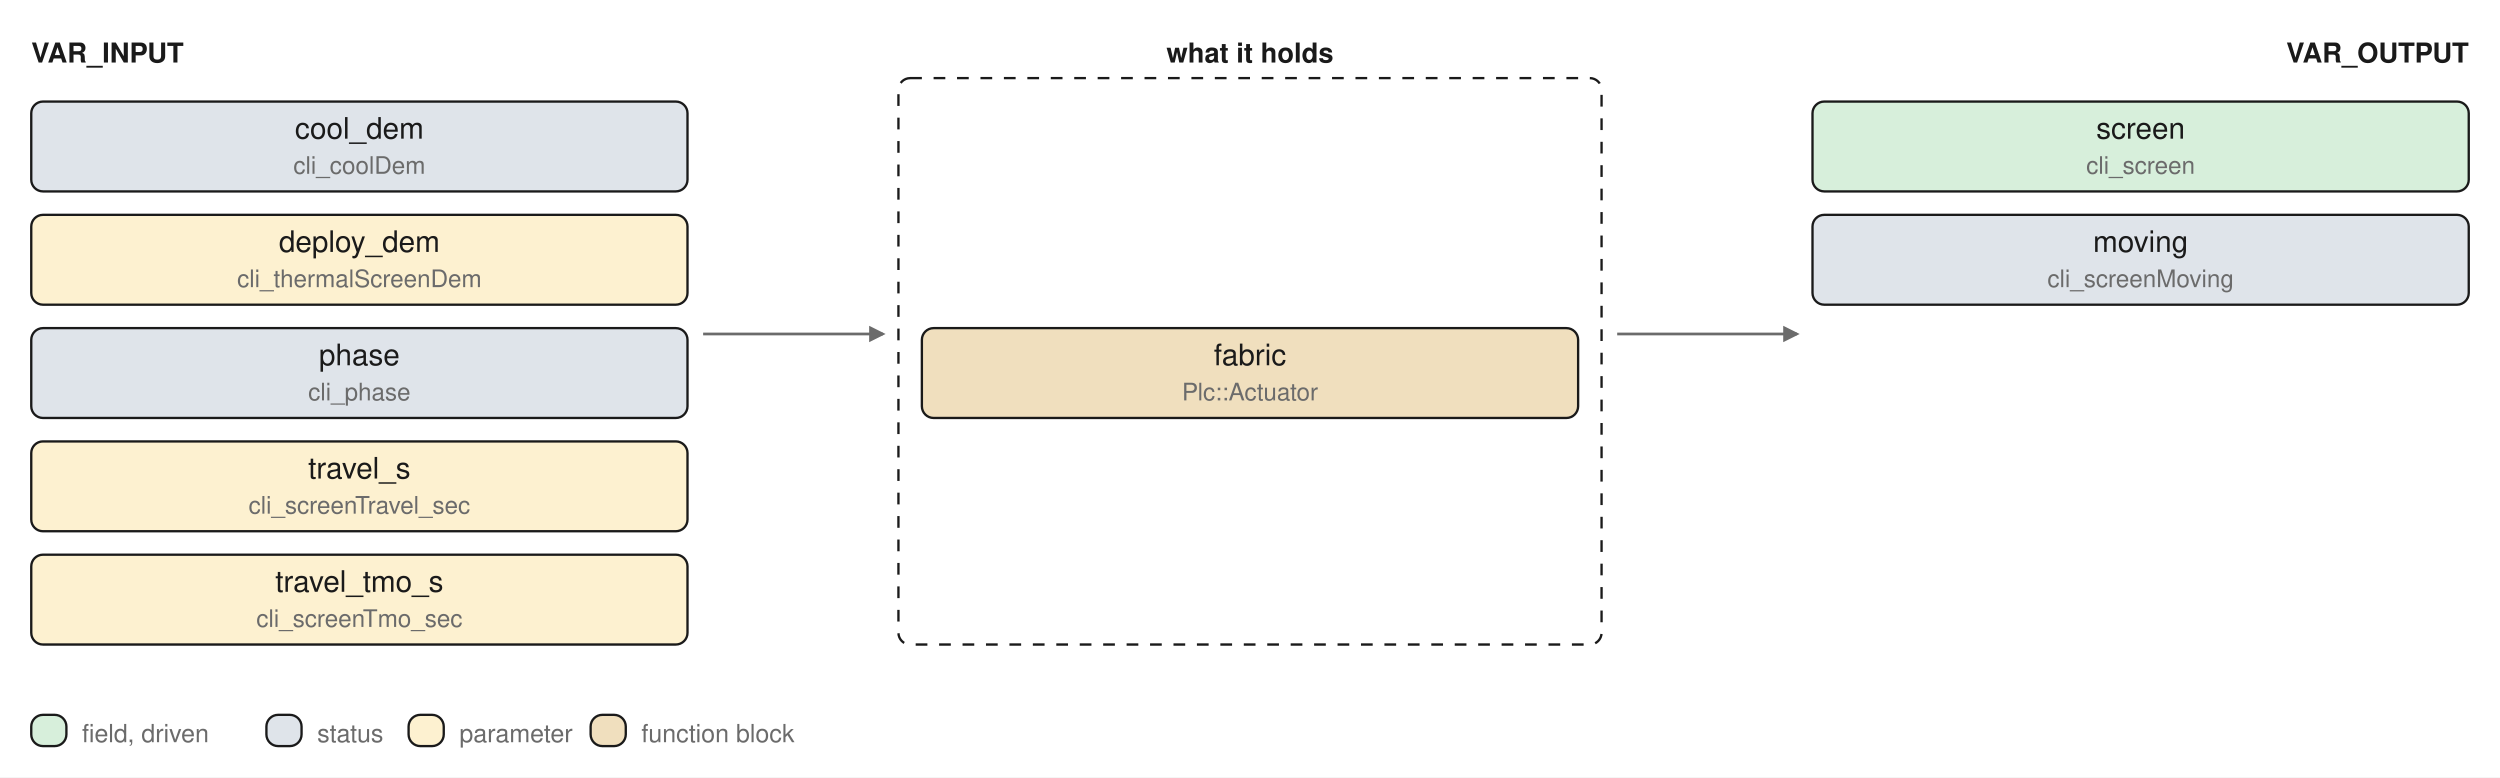
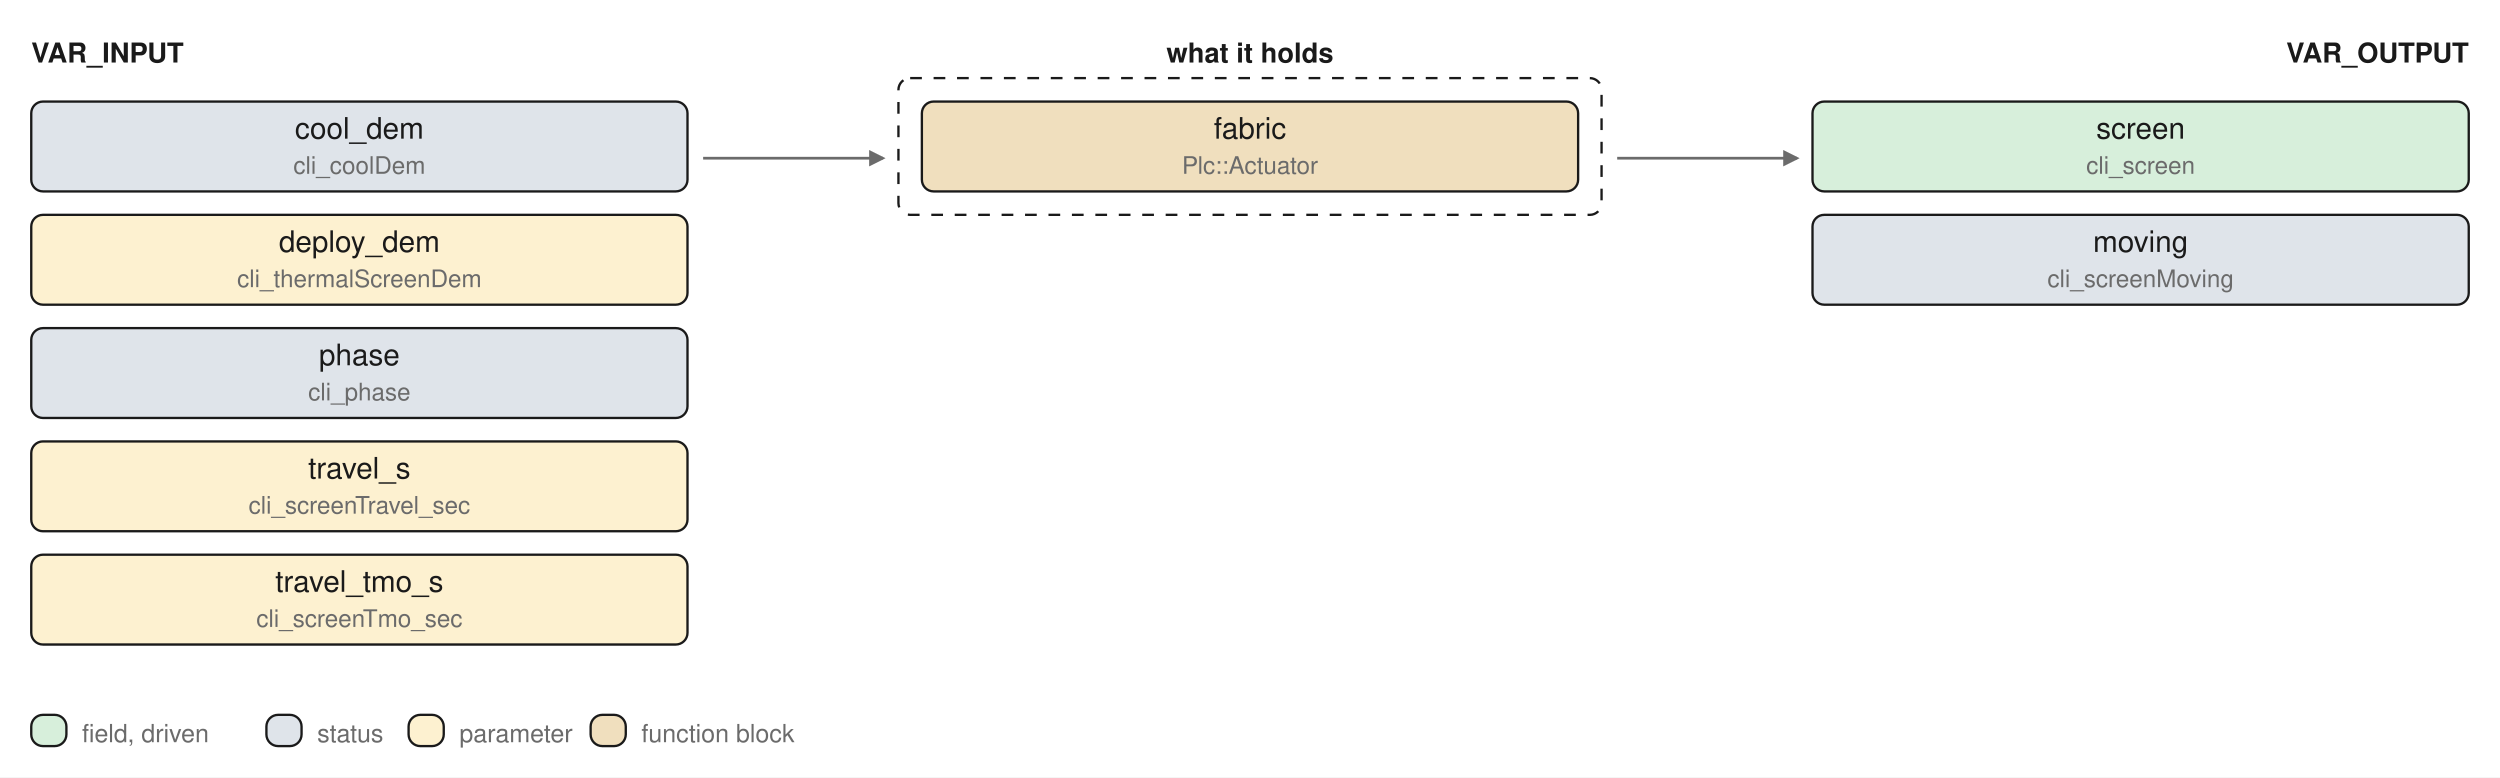
- <svg xmlns="http://www.w3.org/2000/svg" width="640" height="199" viewBox="0 0 640 199" style="max-width:100%;height:auto" content="&lt;mxfile host=&quot;app.diagrams.net&quot; type=&quot;device&quot;&gt;&lt;diagram id=&quot;screen&quot; name=&quot;screen&quot;&gt;&lt;mxGraphModel dx=&quot;640&quot; dy=&quot;199&quot; grid=&quot;0&quot; gridSize=&quot;10&quot; guides=&quot;1&quot; tooltips=&quot;1&quot; connect=&quot;1&quot; arrows=&quot;1&quot; fold=&quot;1&quot; page=&quot;1&quot; pageScale=&quot;1&quot; pageWidth=&quot;640&quot; pageHeight=&quot;199&quot; math=&quot;0&quot; shadow=&quot;0&quot;&gt;&lt;root&gt;&lt;mxCell id=&quot;0&quot;/&gt;&lt;mxCell id=&quot;1&quot; parent=&quot;0&quot;/&gt;&lt;mxCell id=&quot;n2&quot; value=&quot;VAR_INPUT&quot; style=&quot;text;html=1;fontSize=7;fontColor=#1a1a1a;align=left;fontStyle=1&quot; vertex=&quot;1&quot; parent=&quot;1&quot;&gt;&lt;mxGeometry x=&quot;8&quot; y=&quot;9&quot; width=&quot;45&quot; height=&quot;11&quot; as=&quot;geometry&quot;/&gt;&lt;/mxCell&gt;&lt;mxCell id=&quot;n3&quot; value=&quot;what it holds&quot; style=&quot;text;html=1;fontSize=7;fontColor=#1a1a1a;align=center;fontStyle=1&quot; vertex=&quot;1&quot; parent=&quot;1&quot;&gt;&lt;mxGeometry x=&quot;320.0&quot; y=&quot;9&quot; width=&quot;65&quot; height=&quot;11&quot; as=&quot;geometry&quot;/&gt;&lt;/mxCell&gt;&lt;mxCell id=&quot;n4&quot; value=&quot;VAR_OUTPUT&quot; style=&quot;text;html=1;fontSize=7;fontColor=#1a1a1a;align=left;fontStyle=1&quot; vertex=&quot;1&quot; parent=&quot;1&quot;&gt;&lt;mxGeometry x=&quot;632&quot; y=&quot;9&quot; width=&quot;50&quot; height=&quot;11&quot; as=&quot;geometry&quot;/&gt;&lt;/mxCell&gt;&lt;mxCell id=&quot;n5&quot; value=&quot;cool_dem&quot; style=&quot;rounded=1;fillColor=#dfe4ea;strokeColor=#1a1a1a;whiteSpace=wrap;html=1;fontSize=8&quot; vertex=&quot;1&quot; parent=&quot;1&quot;&gt;&lt;mxGeometry x=&quot;8&quot; y=&quot;26&quot; width=&quot;168&quot; height=&quot;23&quot; as=&quot;geometry&quot;/&gt;&lt;/mxCell&gt;&lt;mxCell id=&quot;n6&quot; value=&quot;deploy_dem&quot; style=&quot;rounded=1;fillColor=#fdf1d0;strokeColor=#1a1a1a;whiteSpace=wrap;html=1;fontSize=8&quot; vertex=&quot;1&quot; parent=&quot;1&quot;&gt;&lt;mxGeometry x=&quot;8&quot; y=&quot;55&quot; width=&quot;168&quot; height=&quot;23&quot; as=&quot;geometry&quot;/&gt;&lt;/mxCell&gt;&lt;mxCell id=&quot;n7&quot; value=&quot;phase&quot; style=&quot;rounded=1;fillColor=#dfe4ea;strokeColor=#1a1a1a;whiteSpace=wrap;html=1;fontSize=8&quot; vertex=&quot;1&quot; parent=&quot;1&quot;&gt;&lt;mxGeometry x=&quot;8&quot; y=&quot;84&quot; width=&quot;168&quot; height=&quot;23&quot; as=&quot;geometry&quot;/&gt;&lt;/mxCell&gt;&lt;mxCell id=&quot;n8&quot; value=&quot;travel_s&quot; style=&quot;rounded=1;fillColor=#fdf1d0;strokeColor=#1a1a1a;whiteSpace=wrap;html=1;fontSize=8&quot; vertex=&quot;1&quot; parent=&quot;1&quot;&gt;&lt;mxGeometry x=&quot;8&quot; y=&quot;113&quot; width=&quot;168&quot; height=&quot;23&quot; as=&quot;geometry&quot;/&gt;&lt;/mxCell&gt;&lt;mxCell id=&quot;n9&quot; value=&quot;travel_tmo_s&quot; style=&quot;rounded=1;fillColor=#fdf1d0;strokeColor=#1a1a1a;whiteSpace=wrap;html=1;fontSize=8&quot; vertex=&quot;1&quot; parent=&quot;1&quot;&gt;&lt;mxGeometry x=&quot;8&quot; y=&quot;142&quot; width=&quot;168&quot; height=&quot;23&quot; as=&quot;geometry&quot;/&gt;&lt;/mxCell&gt;&lt;mxCell id=&quot;n10&quot; value=&quot;screen&quot; style=&quot;rounded=1;fillColor=#d7efdb;strokeColor=#1a1a1a;whiteSpace=wrap;html=1;fontSize=8&quot; vertex=&quot;1&quot; parent=&quot;1&quot;&gt;&lt;mxGeometry x=&quot;464&quot; y=&quot;26&quot; width=&quot;168&quot; height=&quot;23&quot; as=&quot;geometry&quot;/&gt;&lt;/mxCell&gt;&lt;mxCell id=&quot;n11&quot; value=&quot;moving&quot; style=&quot;rounded=1;fillColor=#dfe4ea;strokeColor=#1a1a1a;whiteSpace=wrap;html=1;fontSize=8&quot; vertex=&quot;1&quot; parent=&quot;1&quot;&gt;&lt;mxGeometry x=&quot;464&quot; y=&quot;55&quot; width=&quot;168&quot; height=&quot;23&quot; as=&quot;geometry&quot;/&gt;&lt;/mxCell&gt;&lt;mxCell id=&quot;n12&quot; value=&quot;&quot; style=&quot;rounded=1;fillColor=#ffffff;strokeColor=#1a1a1a;whiteSpace=wrap;html=1;fontSize=8;dashed=1&quot; vertex=&quot;1&quot; parent=&quot;1&quot;&gt;&lt;mxGeometry x=&quot;230&quot; y=&quot;20&quot; width=&quot;180&quot; height=&quot;145&quot; as=&quot;geometry&quot;/&gt;&lt;/mxCell&gt;&lt;mxCell id=&quot;n13&quot; value=&quot;fabric&quot; style=&quot;rounded=1;fillColor=#f0dfbe;strokeColor=#1a1a1a;whiteSpace=wrap;html=1;fontSize=8&quot; vertex=&quot;1&quot; parent=&quot;1&quot;&gt;&lt;mxGeometry x=&quot;236&quot; y=&quot;84.0&quot; width=&quot;168&quot; height=&quot;23&quot; as=&quot;geometry&quot;/&gt;&lt;/mxCell&gt;&lt;mxCell id=&quot;e14&quot; value=&quot;&quot; style=&quot;edgeStyle=none;html=1;strokeColor=#6b6b6b;endArrow=block&quot; edge=&quot;1&quot; parent=&quot;1&quot;&gt;&lt;mxGeometry relative=&quot;1&quot; as=&quot;geometry&quot;&gt;&lt;mxPoint x=&quot;180&quot; y=&quot;85.5&quot; as=&quot;sourcePoint&quot;/&gt;&lt;mxPoint x=&quot;226&quot; y=&quot;85.5&quot; as=&quot;targetPoint&quot;/&gt;&lt;/mxGeometry&gt;&lt;/mxCell&gt;&lt;mxCell id=&quot;e15&quot; value=&quot;&quot; style=&quot;edgeStyle=none;html=1;strokeColor=#6b6b6b;endArrow=block&quot; edge=&quot;1&quot; parent=&quot;1&quot;&gt;&lt;mxGeometry relative=&quot;1&quot; as=&quot;geometry&quot;&gt;&lt;mxPoint x=&quot;414&quot; y=&quot;85.5&quot; as=&quot;sourcePoint&quot;/&gt;&lt;mxPoint x=&quot;460&quot; y=&quot;85.5&quot; as=&quot;targetPoint&quot;/&gt;&lt;/mxGeometry&gt;&lt;/mxCell&gt;&lt;mxCell id=&quot;n16&quot; value=&quot;&quot; style=&quot;rounded=1;fillColor=#d7efdb;strokeColor=#1a1a1a;whiteSpace=wrap;html=1;fontSize=8&quot; vertex=&quot;1&quot; parent=&quot;1&quot;&gt;&lt;mxGeometry x=&quot;8&quot; y=&quot;183&quot; width=&quot;9&quot; height=&quot;8&quot; as=&quot;geometry&quot;/&gt;&lt;/mxCell&gt;&lt;mxCell id=&quot;n17&quot; value=&quot;field, driven&quot; style=&quot;text;html=1;fontSize=6;fontColor=#6b6b6b;align=left&quot; vertex=&quot;1&quot; parent=&quot;1&quot;&gt;&lt;mxGeometry x=&quot;21&quot; y=&quot;183.6&quot; width=&quot;65&quot; height=&quot;10.4&quot; as=&quot;geometry&quot;/&gt;&lt;/mxCell&gt;&lt;mxCell id=&quot;n18&quot; value=&quot;&quot; style=&quot;rounded=1;fillColor=#dfe4ea;strokeColor=#1a1a1a;whiteSpace=wrap;html=1;fontSize=8&quot; vertex=&quot;1&quot; parent=&quot;1&quot;&gt;&lt;mxGeometry x=&quot;68.2&quot; y=&quot;183&quot; width=&quot;9&quot; height=&quot;8&quot; as=&quot;geometry&quot;/&gt;&lt;/mxCell&gt;&lt;mxCell id=&quot;n19&quot; value=&quot;status&quot; style=&quot;text;html=1;fontSize=6;fontColor=#6b6b6b;align=left&quot; vertex=&quot;1&quot; parent=&quot;1&quot;&gt;&lt;mxGeometry x=&quot;81.2&quot; y=&quot;183.6&quot; width=&quot;40&quot; height=&quot;10.4&quot; as=&quot;geometry&quot;/&gt;&lt;/mxCell&gt;&lt;mxCell id=&quot;n20&quot; value=&quot;&quot; style=&quot;rounded=1;fillColor=#fdf1d0;strokeColor=#1a1a1a;whiteSpace=wrap;html=1;fontSize=8&quot; vertex=&quot;1&quot; parent=&quot;1&quot;&gt;&lt;mxGeometry x=&quot;104.6&quot; y=&quot;183&quot; width=&quot;9&quot; height=&quot;8&quot; as=&quot;geometry&quot;/&gt;&lt;/mxCell&gt;&lt;mxCell id=&quot;n21&quot; value=&quot;parameter&quot; style=&quot;text;html=1;fontSize=6;fontColor=#6b6b6b;align=left&quot; vertex=&quot;1&quot; parent=&quot;1&quot;&gt;&lt;mxGeometry x=&quot;117.6&quot; y=&quot;183.6&quot; width=&quot;45&quot; height=&quot;10.4&quot; as=&quot;geometry&quot;/&gt;&lt;/mxCell&gt;&lt;mxCell id=&quot;n22&quot; value=&quot;&quot; style=&quot;rounded=1;fillColor=#f0dfbe;strokeColor=#1a1a1a;whiteSpace=wrap;html=1;fontSize=8&quot; vertex=&quot;1&quot; parent=&quot;1&quot;&gt;&lt;mxGeometry x=&quot;151.2&quot; y=&quot;183&quot; width=&quot;9&quot; height=&quot;8&quot; as=&quot;geometry&quot;/&gt;&lt;/mxCell&gt;&lt;mxCell id=&quot;n23&quot; value=&quot;function block&quot; style=&quot;text;html=1;fontSize=6;fontColor=#6b6b6b;align=left&quot; vertex=&quot;1&quot; parent=&quot;1&quot;&gt;&lt;mxGeometry x=&quot;164.2&quot; y=&quot;183.6&quot; width=&quot;70&quot; height=&quot;10.4&quot; as=&quot;geometry&quot;/&gt;&lt;/mxCell&gt;&lt;/root&gt;&lt;/mxGraphModel&gt;&lt;/diagram&gt;&lt;/mxfile&gt;">
+ <svg xmlns="http://www.w3.org/2000/svg" width="640" height="199" viewBox="0 0 640 199" style="max-width:100%;height:auto" content="&lt;mxfile host=&quot;app.diagrams.net&quot; type=&quot;device&quot;&gt;&lt;diagram id=&quot;screen&quot; name=&quot;screen&quot;&gt;&lt;mxGraphModel dx=&quot;640&quot; dy=&quot;199&quot; grid=&quot;0&quot; gridSize=&quot;10&quot; guides=&quot;1&quot; tooltips=&quot;1&quot; connect=&quot;1&quot; arrows=&quot;1&quot; fold=&quot;1&quot; page=&quot;1&quot; pageScale=&quot;1&quot; pageWidth=&quot;640&quot; pageHeight=&quot;199&quot; math=&quot;0&quot; shadow=&quot;0&quot;&gt;&lt;root&gt;&lt;mxCell id=&quot;0&quot;/&gt;&lt;mxCell id=&quot;1&quot; parent=&quot;0&quot;/&gt;&lt;mxCell id=&quot;n2&quot; value=&quot;VAR_INPUT&quot; style=&quot;text;html=1;fontSize=7;fontColor=#1a1a1a;align=left;fontStyle=1&quot; vertex=&quot;1&quot; parent=&quot;1&quot;&gt;&lt;mxGeometry x=&quot;8&quot; y=&quot;9&quot; width=&quot;45&quot; height=&quot;11&quot; as=&quot;geometry&quot;/&gt;&lt;/mxCell&gt;&lt;mxCell id=&quot;n3&quot; value=&quot;what it holds&quot; style=&quot;text;html=1;fontSize=7;fontColor=#1a1a1a;align=center;fontStyle=1&quot; vertex=&quot;1&quot; parent=&quot;1&quot;&gt;&lt;mxGeometry x=&quot;320.0&quot; y=&quot;9&quot; width=&quot;65&quot; height=&quot;11&quot; as=&quot;geometry&quot;/&gt;&lt;/mxCell&gt;&lt;mxCell id=&quot;n4&quot; value=&quot;VAR_OUTPUT&quot; style=&quot;text;html=1;fontSize=7;fontColor=#1a1a1a;align=left;fontStyle=1&quot; vertex=&quot;1&quot; parent=&quot;1&quot;&gt;&lt;mxGeometry x=&quot;632&quot; y=&quot;9&quot; width=&quot;50&quot; height=&quot;11&quot; as=&quot;geometry&quot;/&gt;&lt;/mxCell&gt;&lt;mxCell id=&quot;n5&quot; value=&quot;cool_dem&quot; style=&quot;rounded=1;fillColor=#dfe4ea;strokeColor=#1a1a1a;whiteSpace=wrap;html=1;fontSize=8&quot; vertex=&quot;1&quot; parent=&quot;1&quot;&gt;&lt;mxGeometry x=&quot;8&quot; y=&quot;26&quot; width=&quot;168&quot; height=&quot;23&quot; as=&quot;geometry&quot;/&gt;&lt;/mxCell&gt;&lt;mxCell id=&quot;n6&quot; value=&quot;deploy_dem&quot; style=&quot;rounded=1;fillColor=#fdf1d0;strokeColor=#1a1a1a;whiteSpace=wrap;html=1;fontSize=8&quot; vertex=&quot;1&quot; parent=&quot;1&quot;&gt;&lt;mxGeometry x=&quot;8&quot; y=&quot;55&quot; width=&quot;168&quot; height=&quot;23&quot; as=&quot;geometry&quot;/&gt;&lt;/mxCell&gt;&lt;mxCell id=&quot;n7&quot; value=&quot;phase&quot; style=&quot;rounded=1;fillColor=#dfe4ea;strokeColor=#1a1a1a;whiteSpace=wrap;html=1;fontSize=8&quot; vertex=&quot;1&quot; parent=&quot;1&quot;&gt;&lt;mxGeometry x=&quot;8&quot; y=&quot;84&quot; width=&quot;168&quot; height=&quot;23&quot; as=&quot;geometry&quot;/&gt;&lt;/mxCell&gt;&lt;mxCell id=&quot;n8&quot; value=&quot;travel_s&quot; style=&quot;rounded=1;fillColor=#fdf1d0;strokeColor=#1a1a1a;whiteSpace=wrap;html=1;fontSize=8&quot; vertex=&quot;1&quot; parent=&quot;1&quot;&gt;&lt;mxGeometry x=&quot;8&quot; y=&quot;113&quot; width=&quot;168&quot; height=&quot;23&quot; as=&quot;geometry&quot;/&gt;&lt;/mxCell&gt;&lt;mxCell id=&quot;n9&quot; value=&quot;travel_tmo_s&quot; style=&quot;rounded=1;fillColor=#fdf1d0;strokeColor=#1a1a1a;whiteSpace=wrap;html=1;fontSize=8&quot; vertex=&quot;1&quot; parent=&quot;1&quot;&gt;&lt;mxGeometry x=&quot;8&quot; y=&quot;142&quot; width=&quot;168&quot; height=&quot;23&quot; as=&quot;geometry&quot;/&gt;&lt;/mxCell&gt;&lt;mxCell id=&quot;n10&quot; value=&quot;screen&quot; style=&quot;rounded=1;fillColor=#d7efdb;strokeColor=#1a1a1a;whiteSpace=wrap;html=1;fontSize=8&quot; vertex=&quot;1&quot; parent=&quot;1&quot;&gt;&lt;mxGeometry x=&quot;464&quot; y=&quot;26&quot; width=&quot;168&quot; height=&quot;23&quot; as=&quot;geometry&quot;/&gt;&lt;/mxCell&gt;&lt;mxCell id=&quot;n11&quot; value=&quot;moving&quot; style=&quot;rounded=1;fillColor=#dfe4ea;strokeColor=#1a1a1a;whiteSpace=wrap;html=1;fontSize=8&quot; vertex=&quot;1&quot; parent=&quot;1&quot;&gt;&lt;mxGeometry x=&quot;464&quot; y=&quot;55&quot; width=&quot;168&quot; height=&quot;23&quot; as=&quot;geometry&quot;/&gt;&lt;/mxCell&gt;&lt;mxCell id=&quot;n12&quot; value=&quot;&quot; style=&quot;rounded=1;fillColor=#ffffff;strokeColor=#1a1a1a;whiteSpace=wrap;html=1;fontSize=8;dashed=1&quot; vertex=&quot;1&quot; parent=&quot;1&quot;&gt;&lt;mxGeometry x=&quot;230&quot; y=&quot;20&quot; width=&quot;180&quot; height=&quot;35&quot; as=&quot;geometry&quot;/&gt;&lt;/mxCell&gt;&lt;mxCell id=&quot;n13&quot; value=&quot;fabric&quot; style=&quot;rounded=1;fillColor=#f0dfbe;strokeColor=#1a1a1a;whiteSpace=wrap;html=1;fontSize=8&quot; vertex=&quot;1&quot; parent=&quot;1&quot;&gt;&lt;mxGeometry x=&quot;236&quot; y=&quot;26&quot; width=&quot;168&quot; height=&quot;23&quot; as=&quot;geometry&quot;/&gt;&lt;/mxCell&gt;&lt;mxCell id=&quot;e14&quot; value=&quot;&quot; style=&quot;edgeStyle=none;html=1;strokeColor=#6b6b6b;endArrow=block&quot; edge=&quot;1&quot; parent=&quot;1&quot;&gt;&lt;mxGeometry relative=&quot;1&quot; as=&quot;geometry&quot;&gt;&lt;mxPoint x=&quot;180&quot; y=&quot;40.5&quot; as=&quot;sourcePoint&quot;/&gt;&lt;mxPoint x=&quot;226&quot; y=&quot;40.5&quot; as=&quot;targetPoint&quot;/&gt;&lt;/mxGeometry&gt;&lt;/mxCell&gt;&lt;mxCell id=&quot;e15&quot; value=&quot;&quot; style=&quot;edgeStyle=none;html=1;strokeColor=#6b6b6b;endArrow=block&quot; edge=&quot;1&quot; parent=&quot;1&quot;&gt;&lt;mxGeometry relative=&quot;1&quot; as=&quot;geometry&quot;&gt;&lt;mxPoint x=&quot;414&quot; y=&quot;40.5&quot; as=&quot;sourcePoint&quot;/&gt;&lt;mxPoint x=&quot;460&quot; y=&quot;40.5&quot; as=&quot;targetPoint&quot;/&gt;&lt;/mxGeometry&gt;&lt;/mxCell&gt;&lt;mxCell id=&quot;n16&quot; value=&quot;&quot; style=&quot;rounded=1;fillColor=#d7efdb;strokeColor=#1a1a1a;whiteSpace=wrap;html=1;fontSize=8&quot; vertex=&quot;1&quot; parent=&quot;1&quot;&gt;&lt;mxGeometry x=&quot;8&quot; y=&quot;183&quot; width=&quot;9&quot; height=&quot;8&quot; as=&quot;geometry&quot;/&gt;&lt;/mxCell&gt;&lt;mxCell id=&quot;n17&quot; value=&quot;field, driven&quot; style=&quot;text;html=1;fontSize=6;fontColor=#6b6b6b;align=left&quot; vertex=&quot;1&quot; parent=&quot;1&quot;&gt;&lt;mxGeometry x=&quot;21&quot; y=&quot;183.6&quot; width=&quot;65&quot; height=&quot;10.4&quot; as=&quot;geometry&quot;/&gt;&lt;/mxCell&gt;&lt;mxCell id=&quot;n18&quot; value=&quot;&quot; style=&quot;rounded=1;fillColor=#dfe4ea;strokeColor=#1a1a1a;whiteSpace=wrap;html=1;fontSize=8&quot; vertex=&quot;1&quot; parent=&quot;1&quot;&gt;&lt;mxGeometry x=&quot;68.2&quot; y=&quot;183&quot; width=&quot;9&quot; height=&quot;8&quot; as=&quot;geometry&quot;/&gt;&lt;/mxCell&gt;&lt;mxCell id=&quot;n19&quot; value=&quot;status&quot; style=&quot;text;html=1;fontSize=6;fontColor=#6b6b6b;align=left&quot; vertex=&quot;1&quot; parent=&quot;1&quot;&gt;&lt;mxGeometry x=&quot;81.2&quot; y=&quot;183.6&quot; width=&quot;40&quot; height=&quot;10.4&quot; as=&quot;geometry&quot;/&gt;&lt;/mxCell&gt;&lt;mxCell id=&quot;n20&quot; value=&quot;&quot; style=&quot;rounded=1;fillColor=#fdf1d0;strokeColor=#1a1a1a;whiteSpace=wrap;html=1;fontSize=8&quot; vertex=&quot;1&quot; parent=&quot;1&quot;&gt;&lt;mxGeometry x=&quot;104.6&quot; y=&quot;183&quot; width=&quot;9&quot; height=&quot;8&quot; as=&quot;geometry&quot;/&gt;&lt;/mxCell&gt;&lt;mxCell id=&quot;n21&quot; value=&quot;parameter&quot; style=&quot;text;html=1;fontSize=6;fontColor=#6b6b6b;align=left&quot; vertex=&quot;1&quot; parent=&quot;1&quot;&gt;&lt;mxGeometry x=&quot;117.6&quot; y=&quot;183.6&quot; width=&quot;45&quot; height=&quot;10.4&quot; as=&quot;geometry&quot;/&gt;&lt;/mxCell&gt;&lt;mxCell id=&quot;n22&quot; value=&quot;&quot; style=&quot;rounded=1;fillColor=#f0dfbe;strokeColor=#1a1a1a;whiteSpace=wrap;html=1;fontSize=8&quot; vertex=&quot;1&quot; parent=&quot;1&quot;&gt;&lt;mxGeometry x=&quot;151.2&quot; y=&quot;183&quot; width=&quot;9&quot; height=&quot;8&quot; as=&quot;geometry&quot;/&gt;&lt;/mxCell&gt;&lt;mxCell id=&quot;n23&quot; value=&quot;function block&quot; style=&quot;text;html=1;fontSize=6;fontColor=#6b6b6b;align=left&quot; vertex=&quot;1&quot; parent=&quot;1&quot;&gt;&lt;mxGeometry x=&quot;164.2&quot; y=&quot;183.6&quot; width=&quot;70&quot; height=&quot;10.4&quot; as=&quot;geometry&quot;/&gt;&lt;/mxCell&gt;&lt;/root&gt;&lt;/mxGraphModel&gt;&lt;/diagram&gt;&lt;/mxfile&gt;">
  <defs>
    <marker id="a" markerWidth="6" markerHeight="6" refX="5" refY="3" orient="auto">
      <path d="M0,0 L6,3 L0,6 z" fill="#6b6b6b" />
    </marker>
  </defs>
  <rect width="640" height="199" fill="#ffffff" />
  <text x="8" y="16" font-family="Helvetica,Arial,sans-serif" font-size="7" fill="#1a1a1a" text-anchor="start" font-weight="bold">VAR_INPUT</text>
  <text x="320.0" y="16" font-family="Helvetica,Arial,sans-serif" font-size="7" fill="#1a1a1a" text-anchor="middle" font-weight="bold">what it holds</text>
  <text x="632" y="16" font-family="Helvetica,Arial,sans-serif" font-size="7" fill="#1a1a1a" text-anchor="end" font-weight="bold">VAR_OUTPUT</text>
  <rect x="8" y="26" width="168" height="23" rx="3" fill="#dfe4ea" stroke="#1a1a1a" stroke-width="0.6" />
  <text x="92.0" y="35.5" font-family="Helvetica,Arial,sans-serif" font-size="7.6" fill="#1a1a1a" text-anchor="middle">cool_dem</text>
  <text x="92.0" y="44.5" font-family="Helvetica,Arial,sans-serif" font-size="6.2" fill="#6b6b6b" text-anchor="middle">cli_coolDem</text>
  <rect x="8" y="55" width="168" height="23" rx="3" fill="#fdf1d0" stroke="#1a1a1a" stroke-width="0.6" />
  <text x="92.0" y="64.5" font-family="Helvetica,Arial,sans-serif" font-size="7.6" fill="#1a1a1a" text-anchor="middle">deploy_dem</text>
  <text x="92.0" y="73.5" font-family="Helvetica,Arial,sans-serif" font-size="6.2" fill="#6b6b6b" text-anchor="middle">cli_thermalScreenDem</text>
  <rect x="8" y="84" width="168" height="23" rx="3" fill="#dfe4ea" stroke="#1a1a1a" stroke-width="0.6" />
  <text x="92.0" y="93.5" font-family="Helvetica,Arial,sans-serif" font-size="7.6" fill="#1a1a1a" text-anchor="middle">phase</text>
  <text x="92.0" y="102.5" font-family="Helvetica,Arial,sans-serif" font-size="6.2" fill="#6b6b6b" text-anchor="middle">cli_phase</text>
  <rect x="8" y="113" width="168" height="23" rx="3" fill="#fdf1d0" stroke="#1a1a1a" stroke-width="0.6" />
  <text x="92.0" y="122.5" font-family="Helvetica,Arial,sans-serif" font-size="7.6" fill="#1a1a1a" text-anchor="middle">travel_s</text>
  <text x="92.0" y="131.5" font-family="Helvetica,Arial,sans-serif" font-size="6.2" fill="#6b6b6b" text-anchor="middle">cli_screenTravel_sec</text>
  <rect x="8" y="142" width="168" height="23" rx="3" fill="#fdf1d0" stroke="#1a1a1a" stroke-width="0.6" />
  <text x="92.0" y="151.5" font-family="Helvetica,Arial,sans-serif" font-size="7.6" fill="#1a1a1a" text-anchor="middle">travel_tmo_s</text>
  <text x="92.0" y="160.5" font-family="Helvetica,Arial,sans-serif" font-size="6.2" fill="#6b6b6b" text-anchor="middle">cli_screenTmo_sec</text>
  <rect x="464" y="26" width="168" height="23" rx="3" fill="#d7efdb" stroke="#1a1a1a" stroke-width="0.6" />
  <text x="548.0" y="35.5" font-family="Helvetica,Arial,sans-serif" font-size="7.6" fill="#1a1a1a" text-anchor="middle">screen</text>
  <text x="548.0" y="44.5" font-family="Helvetica,Arial,sans-serif" font-size="6.2" fill="#6b6b6b" text-anchor="middle">cli_screen</text>
  <rect x="464" y="55" width="168" height="23" rx="3" fill="#dfe4ea" stroke="#1a1a1a" stroke-width="0.6" />
  <text x="548.0" y="64.5" font-family="Helvetica,Arial,sans-serif" font-size="7.6" fill="#1a1a1a" text-anchor="middle">moving</text>
  <text x="548.0" y="73.5" font-family="Helvetica,Arial,sans-serif" font-size="6.2" fill="#6b6b6b" text-anchor="middle">cli_screenMoving</text>
-   <rect x="230" y="20" width="180" height="145" rx="3" fill="#ffffff" stroke="#1a1a1a" stroke-width="0.6" stroke-dasharray="3,3" />
-   <rect x="236" y="84.0" width="168" height="23" rx="3" fill="#f0dfbe" stroke="#1a1a1a" stroke-width="0.6" />
-   <text x="320.0" y="93.5" font-family="Helvetica,Arial,sans-serif" font-size="7.6" fill="#1a1a1a" text-anchor="middle">fabric</text>
-   <text x="320.0" y="102.5" font-family="Helvetica,Arial,sans-serif" font-size="6.2" fill="#6b6b6b" text-anchor="middle">Plc::Actuator</text>
-   <polyline points="180,85.5 226,85.5" fill="none" stroke="#6b6b6b" stroke-width="0.7" marker-end="url(#a)" />
-   <polyline points="414,85.5 460,85.5" fill="none" stroke="#6b6b6b" stroke-width="0.7" marker-end="url(#a)" />
+   <rect x="230" y="20" width="180" height="35" rx="3" fill="#ffffff" stroke="#1a1a1a" stroke-width="0.6" stroke-dasharray="3,3" />
+   <rect x="236" y="26" width="168" height="23" rx="3" fill="#f0dfbe" stroke="#1a1a1a" stroke-width="0.6" />
+   <text x="320.0" y="35.5" font-family="Helvetica,Arial,sans-serif" font-size="7.6" fill="#1a1a1a" text-anchor="middle">fabric</text>
+   <text x="320.0" y="44.5" font-family="Helvetica,Arial,sans-serif" font-size="6.2" fill="#6b6b6b" text-anchor="middle">Plc::Actuator</text>
+   <polyline points="180,40.5 226,40.5" fill="none" stroke="#6b6b6b" stroke-width="0.7" marker-end="url(#a)" />
+   <polyline points="414,40.5 460,40.5" fill="none" stroke="#6b6b6b" stroke-width="0.7" marker-end="url(#a)" />
  <rect x="8" y="183" width="9" height="8" rx="3" fill="#d7efdb" stroke="#1a1a1a" stroke-width="0.6" />
  <text x="21" y="190" font-family="Helvetica,Arial,sans-serif" font-size="6.4" fill="#6b6b6b" text-anchor="start">field, driven</text>
  <rect x="68.2" y="183" width="9" height="8" rx="3" fill="#dfe4ea" stroke="#1a1a1a" stroke-width="0.6" />
  <text x="81.2" y="190" font-family="Helvetica,Arial,sans-serif" font-size="6.4" fill="#6b6b6b" text-anchor="start">status</text>
  <rect x="104.6" y="183" width="9" height="8" rx="3" fill="#fdf1d0" stroke="#1a1a1a" stroke-width="0.6" />
  <text x="117.6" y="190" font-family="Helvetica,Arial,sans-serif" font-size="6.4" fill="#6b6b6b" text-anchor="start">parameter</text>
  <rect x="151.2" y="183" width="9" height="8" rx="3" fill="#f0dfbe" stroke="#1a1a1a" stroke-width="0.6" />
  <text x="164.2" y="190" font-family="Helvetica,Arial,sans-serif" font-size="6.4" fill="#6b6b6b" text-anchor="start">function block</text>
</svg>
